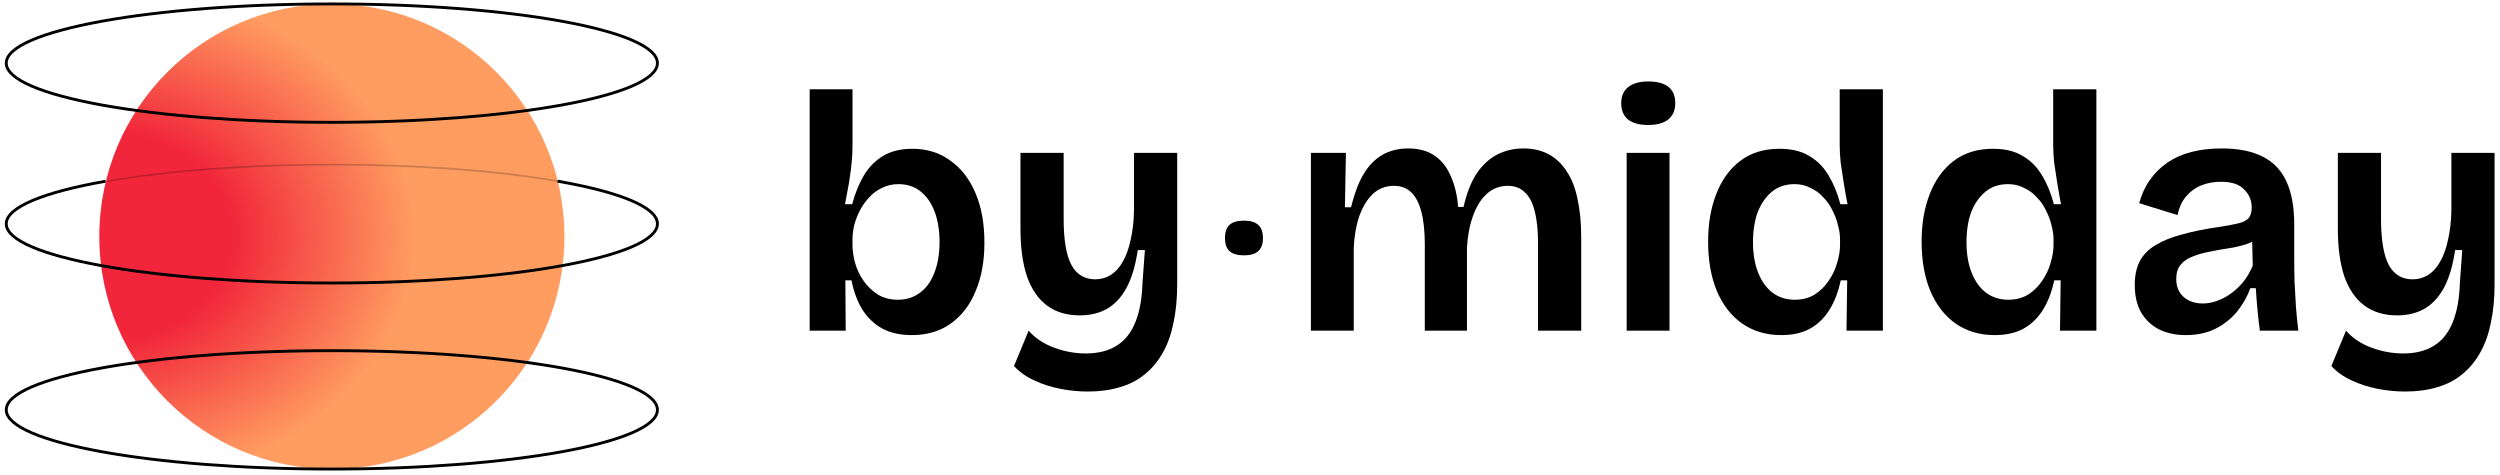
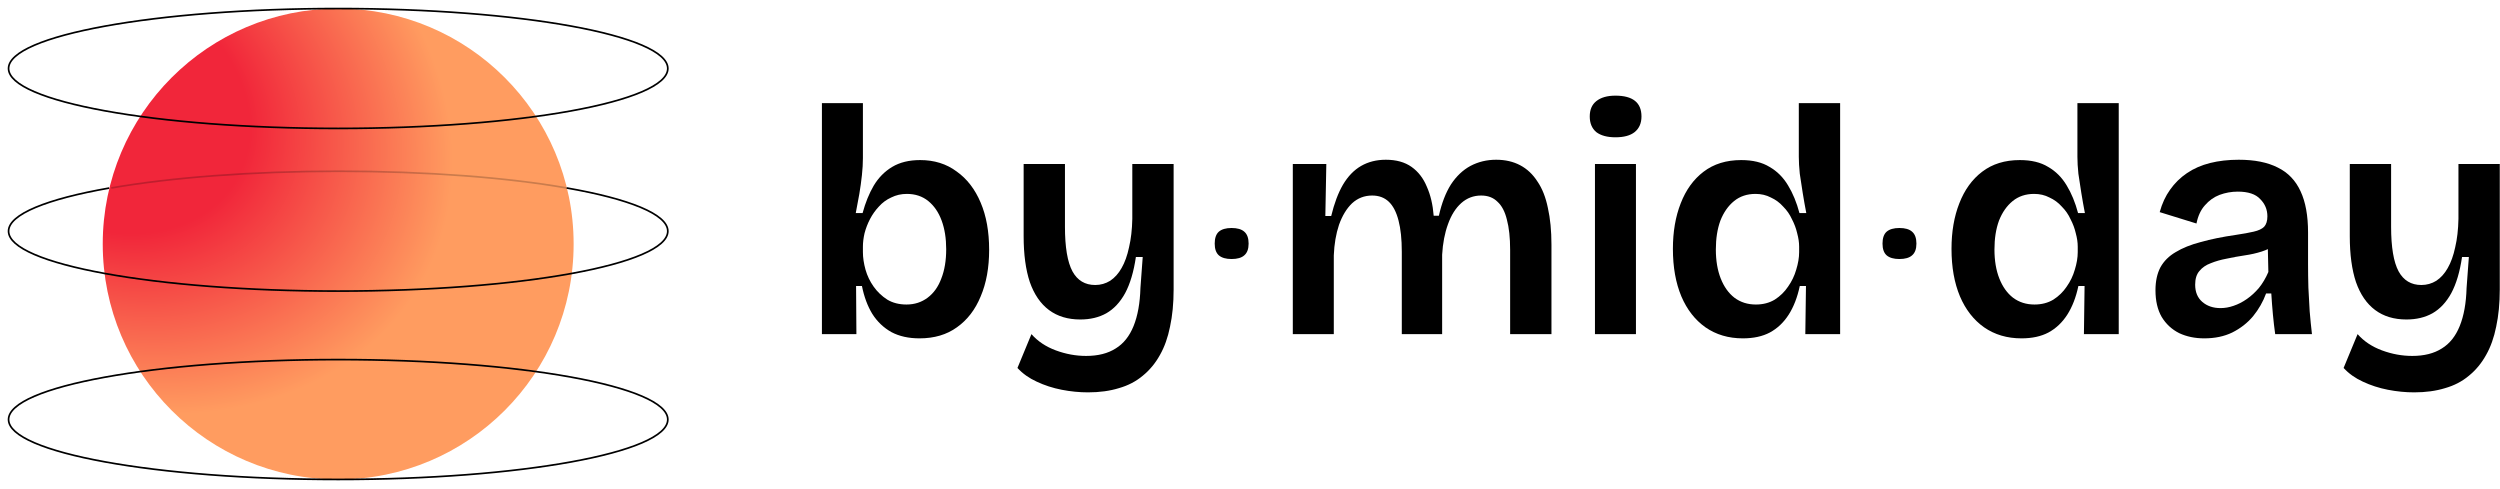
- <svg xmlns="http://www.w3.org/2000/svg" width="258" height="49" viewBox="0 0 258 49" fill="none">
-   <circle cx="34.248" cy="24.406" r="24" fill="url(#paint0_radial_528_4714)" />
-   <ellipse cx="34.246" cy="6.515" rx="33.6" ry="6.109" stroke="black" stroke-width="0.3" />
-   <path d="M10.901 18.703C4.578 19.814 0.646 21.372 0.646 23.097C0.646 26.471 15.69 29.206 34.246 29.206C52.803 29.206 67.847 26.471 67.847 23.097C67.847 21.367 63.891 19.805 57.535 18.694" stroke="black" stroke-width="0.3" />
-   <path opacity="0.21" d="M34.247 16.988C43.289 16.988 51.496 17.637 57.536 18.694M34.409 16.988C25.367 16.988 17.159 17.637 11.12 18.694" stroke="black" stroke-width="0.175" />
-   <ellipse cx="34.246" cy="42.297" rx="33.6" ry="6.109" stroke="black" stroke-width="0.3" />
-   <path d="M94.083 34.582C92.913 34.582 91.907 34.359 91.065 33.915C90.223 33.447 89.533 32.792 88.995 31.95C88.481 31.108 88.106 30.102 87.872 28.933H87.241L87.276 34.126H83.557V9.213H87.978V15.143C87.978 15.704 87.943 16.313 87.872 16.968C87.802 17.623 87.709 18.301 87.592 19.003C87.475 19.681 87.346 20.371 87.206 21.073H87.943C88.247 19.95 88.644 18.968 89.136 18.125C89.65 17.26 90.317 16.582 91.136 16.09C91.954 15.599 92.96 15.354 94.153 15.354C95.674 15.354 96.984 15.763 98.083 16.582C99.206 17.377 100.071 18.5 100.679 19.95C101.288 21.377 101.592 23.073 101.592 25.038C101.592 26.956 101.288 28.628 100.679 30.055C100.095 31.482 99.241 32.593 98.118 33.389C97.019 34.184 95.674 34.582 94.083 34.582ZM92.679 30.933C93.545 30.933 94.305 30.687 94.96 30.196C95.615 29.704 96.106 29.014 96.434 28.125C96.785 27.237 96.96 26.184 96.96 24.968C96.96 23.798 96.796 22.769 96.469 21.88C96.141 20.991 95.662 20.289 95.03 19.775C94.399 19.26 93.627 19.003 92.715 19.003C92.106 19.003 91.545 19.131 91.03 19.389C90.516 19.623 90.071 19.95 89.697 20.371C89.323 20.769 89.007 21.213 88.75 21.704C88.492 22.196 88.293 22.71 88.153 23.248C88.036 23.763 87.978 24.242 87.978 24.687V25.283C87.978 25.868 88.071 26.5 88.258 27.178C88.445 27.833 88.738 28.441 89.136 29.003C89.533 29.564 90.025 30.032 90.609 30.406C91.194 30.757 91.884 30.933 92.679 30.933Z" fill="black" />
-   <path d="M112.259 40.406C111.324 40.406 110.376 40.313 109.417 40.126C108.458 39.938 107.557 39.646 106.715 39.248C105.897 38.874 105.207 38.383 104.645 37.775L106.154 34.126C106.832 34.898 107.71 35.482 108.786 35.88C109.862 36.278 110.949 36.476 112.049 36.476C113.335 36.476 114.4 36.207 115.242 35.669C116.084 35.155 116.727 34.348 117.171 33.248C117.616 32.149 117.862 30.78 117.908 29.143L118.154 25.81H117.417C117.183 27.4 116.797 28.699 116.259 29.704C115.721 30.687 115.043 31.412 114.224 31.88C113.429 32.324 112.493 32.547 111.417 32.547C110.084 32.547 108.961 32.207 108.049 31.529C107.136 30.851 106.446 29.845 105.979 28.512C105.534 27.178 105.312 25.529 105.312 23.564V15.775H109.768V22.547C109.768 24.745 110.037 26.348 110.575 27.354C111.113 28.336 111.932 28.827 113.031 28.827C113.616 28.827 114.154 28.675 114.645 28.371C115.136 28.044 115.546 27.587 115.873 27.003C116.224 26.395 116.493 25.646 116.68 24.757C116.891 23.868 117.008 22.851 117.031 21.704V15.775H121.487V29.319C121.487 30.792 121.359 32.126 121.101 33.319C120.867 34.488 120.505 35.506 120.014 36.371C119.522 37.26 118.902 38.009 118.154 38.617C117.429 39.225 116.575 39.669 115.593 39.95C114.61 40.254 113.499 40.406 112.259 40.406Z" fill="black" />
-   <path d="M128.366 26.353C127.717 26.353 127.226 26.211 126.894 25.926C126.577 25.641 126.419 25.19 126.419 24.573C126.419 23.94 126.577 23.481 126.894 23.196C127.226 22.911 127.717 22.769 128.366 22.769C129.03 22.769 129.521 22.911 129.837 23.196C130.169 23.481 130.336 23.94 130.336 24.573C130.336 25.19 130.169 25.641 129.837 25.926C129.521 26.211 129.03 26.353 128.366 26.353Z" fill="black" />
-   <path d="M135.285 34.126V15.775H138.899L138.794 21.389H139.426C139.753 20.032 140.174 18.909 140.689 18.02C141.227 17.108 141.882 16.43 142.654 15.985C143.426 15.541 144.314 15.319 145.32 15.319C146.443 15.319 147.367 15.576 148.092 16.09C148.817 16.605 149.367 17.319 149.741 18.231C150.139 19.12 150.385 20.161 150.478 21.354H151.04C151.344 19.997 151.776 18.874 152.338 17.985C152.923 17.096 153.624 16.43 154.443 15.985C155.285 15.541 156.209 15.319 157.215 15.319C158.198 15.319 159.063 15.517 159.812 15.915C160.56 16.313 161.18 16.898 161.671 17.669C162.186 18.418 162.56 19.365 162.794 20.512C163.051 21.658 163.18 22.979 163.18 24.476V34.126H158.724V25.038C158.724 23.728 158.607 22.64 158.373 21.775C158.162 20.909 157.823 20.266 157.355 19.845C156.911 19.4 156.326 19.178 155.601 19.178C154.782 19.178 154.069 19.447 153.461 19.985C152.852 20.523 152.373 21.283 152.022 22.266C151.671 23.225 151.461 24.324 151.39 25.564V34.126H147.04V25.248C147.04 23.892 146.923 22.769 146.689 21.88C146.455 20.968 146.104 20.289 145.636 19.845C145.168 19.4 144.572 19.178 143.847 19.178C143.005 19.178 142.279 19.459 141.671 20.02C141.086 20.582 140.619 21.354 140.268 22.336C139.94 23.319 139.753 24.418 139.706 25.634V34.126H135.285Z" fill="black" />
-   <path d="M167.872 34.126V15.775H172.293V34.126H167.872ZM170.082 12.898C169.193 12.898 168.503 12.71 168.012 12.336C167.544 11.938 167.31 11.377 167.31 10.652C167.31 9.927 167.544 9.377 168.012 9.003C168.503 8.605 169.193 8.406 170.082 8.406C171.018 8.406 171.72 8.593 172.187 8.968C172.655 9.342 172.889 9.903 172.889 10.652C172.889 11.377 172.643 11.938 172.152 12.336C171.684 12.71 170.994 12.898 170.082 12.898Z" fill="black" />
-   <path d="M183.822 34.582C182.278 34.582 180.933 34.184 179.787 33.389C178.664 32.593 177.798 31.482 177.19 30.055C176.582 28.605 176.278 26.898 176.278 24.933C176.278 23.085 176.559 21.447 177.12 20.02C177.681 18.57 178.5 17.436 179.576 16.617C180.675 15.775 182.032 15.354 183.646 15.354C184.886 15.354 185.904 15.599 186.699 16.09C187.518 16.558 188.184 17.225 188.699 18.09C189.213 18.933 189.623 19.927 189.927 21.073H190.664C190.523 20.348 190.395 19.623 190.278 18.898C190.161 18.172 190.056 17.482 189.962 16.827C189.892 16.149 189.857 15.541 189.857 15.003V9.213H194.313V34.126H190.559L190.629 28.933H189.962C189.705 30.149 189.307 31.178 188.769 32.02C188.231 32.862 187.553 33.506 186.734 33.95C185.939 34.371 184.968 34.582 183.822 34.582ZM185.225 30.933C185.997 30.933 186.675 30.757 187.26 30.406C187.845 30.032 188.325 29.564 188.699 29.003C189.097 28.441 189.389 27.833 189.576 27.178C189.787 26.5 189.892 25.868 189.892 25.283V24.687C189.892 24.242 189.822 23.763 189.681 23.248C189.564 22.734 189.377 22.231 189.12 21.74C188.886 21.225 188.57 20.769 188.173 20.371C187.798 19.95 187.354 19.623 186.839 19.389C186.348 19.131 185.798 19.003 185.19 19.003C184.278 19.003 183.506 19.26 182.874 19.775C182.243 20.289 181.752 20.991 181.401 21.88C181.073 22.769 180.909 23.81 180.909 25.003C180.909 26.196 181.085 27.237 181.436 28.125C181.787 29.014 182.278 29.704 182.909 30.196C183.564 30.687 184.336 30.933 185.225 30.933Z" fill="black" />
-   <path d="M205.854 34.582C204.31 34.582 202.965 34.184 201.819 33.389C200.696 32.593 199.831 31.482 199.223 30.055C198.615 28.605 198.31 26.898 198.31 24.933C198.31 23.085 198.591 21.447 199.153 20.02C199.714 18.57 200.533 17.436 201.609 16.617C202.708 15.775 204.065 15.354 205.679 15.354C206.919 15.354 207.936 15.599 208.731 16.09C209.55 16.558 210.217 17.225 210.731 18.09C211.246 18.933 211.655 19.927 211.96 21.073H212.696C212.556 20.348 212.427 19.623 212.31 18.898C212.193 18.172 212.088 17.482 211.995 16.827C211.924 16.149 211.889 15.541 211.889 15.003V9.213H216.346V34.126H212.591L212.661 28.933H211.995C211.737 30.149 211.34 31.178 210.802 32.02C210.264 32.862 209.585 33.506 208.767 33.95C207.971 34.371 207 34.582 205.854 34.582ZM207.258 30.933C208.03 30.933 208.708 30.757 209.293 30.406C209.878 30.032 210.357 29.564 210.731 29.003C211.129 28.441 211.422 27.833 211.609 27.178C211.819 26.5 211.924 25.868 211.924 25.283V24.687C211.924 24.242 211.854 23.763 211.714 23.248C211.597 22.734 211.41 22.231 211.153 21.74C210.919 21.225 210.603 20.769 210.205 20.371C209.831 19.95 209.386 19.623 208.872 19.389C208.381 19.131 207.831 19.003 207.223 19.003C206.31 19.003 205.539 19.26 204.907 19.775C204.275 20.289 203.784 20.991 203.433 21.88C203.106 22.769 202.942 23.81 202.942 25.003C202.942 26.196 203.117 27.237 203.468 28.125C203.819 29.014 204.31 29.704 204.942 30.196C205.597 30.687 206.369 30.933 207.258 30.933Z" fill="black" />
-   <path d="M225.571 34.582C224.565 34.582 223.665 34.395 222.869 34.02C222.074 33.623 221.442 33.038 220.975 32.266C220.53 31.494 220.308 30.535 220.308 29.389C220.308 28.43 220.483 27.611 220.834 26.933C221.209 26.254 221.758 25.704 222.483 25.283C223.209 24.839 224.109 24.476 225.185 24.196C226.261 23.892 227.524 23.634 228.975 23.424C229.77 23.307 230.413 23.19 230.904 23.073C231.419 22.956 231.793 22.78 232.027 22.547C232.261 22.289 232.378 21.915 232.378 21.424C232.378 20.699 232.121 20.079 231.606 19.564C231.115 19.026 230.308 18.757 229.185 18.757C228.507 18.757 227.852 18.874 227.22 19.108C226.612 19.342 226.086 19.716 225.641 20.231C225.197 20.722 224.893 21.377 224.729 22.196L220.764 20.968C221.021 20.032 221.396 19.225 221.887 18.547C222.378 17.845 222.986 17.248 223.711 16.757C224.437 16.266 225.267 15.903 226.203 15.669C227.138 15.435 228.168 15.319 229.29 15.319C230.998 15.319 232.402 15.599 233.501 16.161C234.6 16.699 235.419 17.552 235.957 18.722C236.495 19.868 236.764 21.354 236.764 23.178V26.617C236.764 27.412 236.776 28.242 236.799 29.108C236.846 29.95 236.893 30.804 236.94 31.669C237.01 32.511 237.092 33.33 237.185 34.126H233.22C233.127 33.471 233.045 32.769 232.975 32.02C232.904 31.272 232.846 30.512 232.799 29.74H232.238C231.91 30.628 231.442 31.447 230.834 32.196C230.226 32.921 229.478 33.506 228.589 33.95C227.723 34.371 226.717 34.582 225.571 34.582ZM227.326 31.319C227.793 31.319 228.261 31.237 228.729 31.073C229.22 30.909 229.7 30.664 230.168 30.336C230.635 30.009 231.068 29.611 231.466 29.143C231.864 28.652 232.203 28.079 232.483 27.424L232.413 24.301L233.255 24.441C232.858 24.769 232.366 25.026 231.782 25.213C231.197 25.4 230.577 25.541 229.922 25.634C229.29 25.728 228.647 25.845 227.992 25.985C227.361 26.102 226.787 26.266 226.273 26.476C225.758 26.664 225.349 26.944 225.045 27.319C224.741 27.669 224.589 28.161 224.589 28.792C224.589 29.587 224.846 30.207 225.361 30.652C225.875 31.096 226.53 31.319 227.326 31.319Z" fill="black" />
-   <path d="M248.212 40.406C247.276 40.406 246.329 40.313 245.37 40.126C244.411 39.938 243.51 39.646 242.668 39.248C241.849 38.874 241.159 38.383 240.598 37.775L242.107 34.126C242.785 34.898 243.662 35.482 244.738 35.88C245.814 36.278 246.902 36.476 248.002 36.476C249.288 36.476 250.352 36.207 251.194 35.669C252.037 35.155 252.68 34.348 253.124 33.248C253.569 32.149 253.814 30.78 253.861 29.143L254.107 25.81H253.37C253.136 27.4 252.75 28.699 252.212 29.704C251.674 30.687 250.996 31.412 250.177 31.88C249.382 32.324 248.446 32.547 247.37 32.547C246.037 32.547 244.914 32.207 244.002 31.529C243.089 30.851 242.399 29.845 241.931 28.512C241.487 27.178 241.265 25.529 241.265 23.564V15.775H245.721V22.547C245.721 24.745 245.99 26.348 246.528 27.354C247.066 28.336 247.885 28.827 248.984 28.827C249.569 28.827 250.107 28.675 250.598 28.371C251.089 28.044 251.499 27.587 251.826 27.003C252.177 26.395 252.446 25.646 252.633 24.757C252.844 23.868 252.961 22.851 252.984 21.704V15.775H257.44V29.319C257.44 30.792 257.311 32.126 257.054 33.319C256.82 34.488 256.458 35.506 255.966 36.371C255.475 37.26 254.855 38.009 254.107 38.617C253.382 39.225 252.528 39.669 251.545 39.95C250.563 40.254 249.452 40.406 248.212 40.406Z" fill="black" />
+ <svg xmlns="http://www.w3.org/2000/svg" width="292" height="57" viewBox="0 0 292 57" fill="none">
+   <circle cx="39.5" cy="28.5" r="27.5" fill="url(#paint0_radial_533_1538)" />
+   <ellipse cx="39.5" cy="8" rx="38.5" ry="7" stroke="black" stroke-width="0.2" />
+   <path d="M12.75 21.966C5.505 23.238 1 25.024 1 27C1 30.866 18.237 34 39.5 34C60.763 34 78 30.866 78 27C78 25.018 73.468 23.228 66.185 21.954" stroke="black" stroke-width="0.2" />
+   <path opacity="0.21" d="M39.5 20C49.861 20 59.265 20.744 66.186 21.954M39.685 20C29.325 20 19.921 20.744 13 21.954" stroke="black" stroke-width="0.2" />
+   <ellipse cx="39.5" cy="49" rx="38.5" ry="7" stroke="black" stroke-width="0.2" />
+   <path d="M107.4 39.52C106.133 39.52 105.044 39.279 104.132 38.798C103.22 38.291 102.473 37.582 101.89 36.67C101.333 35.758 100.927 34.669 100.674 33.402H99.99L100.028 39.026H96V12.046H100.788V18.468C100.788 19.076 100.75 19.735 100.674 20.444C100.598 21.153 100.497 21.888 100.37 22.648C100.243 23.383 100.104 24.13 99.952 24.89H100.75C101.079 23.674 101.51 22.61 102.042 21.698C102.599 20.761 103.321 20.026 104.208 19.494C105.095 18.962 106.184 18.696 107.476 18.696C109.123 18.696 110.541 19.139 111.732 20.026C112.948 20.887 113.885 22.103 114.544 23.674C115.203 25.219 115.532 27.056 115.532 29.184C115.532 31.261 115.203 33.073 114.544 34.618C113.911 36.163 112.986 37.367 111.77 38.228C110.579 39.089 109.123 39.52 107.4 39.52ZM105.88 35.568C106.817 35.568 107.641 35.302 108.35 34.77C109.059 34.238 109.591 33.491 109.946 32.528C110.326 31.565 110.516 30.425 110.516 29.108C110.516 27.841 110.339 26.727 109.984 25.764C109.629 24.801 109.11 24.041 108.426 23.484C107.742 22.927 106.906 22.648 105.918 22.648C105.259 22.648 104.651 22.787 104.094 23.066C103.537 23.319 103.055 23.674 102.65 24.13C102.245 24.561 101.903 25.042 101.624 25.574C101.345 26.106 101.13 26.663 100.978 27.246C100.851 27.803 100.788 28.323 100.788 28.804V29.45C100.788 30.083 100.889 30.767 101.092 31.502C101.295 32.211 101.611 32.87 102.042 33.478C102.473 34.086 103.005 34.593 103.638 34.998C104.271 35.378 105.019 35.568 105.88 35.568Z" fill="black" />
+   <path d="M127.085 45.828C126.072 45.828 125.046 45.727 124.007 45.524C122.968 45.321 121.993 45.005 121.081 44.574C120.194 44.169 119.447 43.637 118.839 42.978L120.473 39.026C121.208 39.862 122.158 40.495 123.323 40.926C124.488 41.357 125.666 41.572 126.857 41.572C128.25 41.572 129.403 41.281 130.315 40.698C131.227 40.141 131.924 39.267 132.405 38.076C132.886 36.885 133.152 35.403 133.203 33.63L133.469 30.02H132.671C132.418 31.743 132 33.149 131.417 34.238C130.834 35.302 130.1 36.087 129.213 36.594C128.352 37.075 127.338 37.316 126.173 37.316C124.729 37.316 123.513 36.949 122.525 36.214C121.537 35.479 120.79 34.39 120.283 32.946C119.802 31.502 119.561 29.716 119.561 27.588V19.152H124.387V26.486C124.387 28.867 124.678 30.603 125.261 31.692C125.844 32.756 126.73 33.288 127.921 33.288C128.554 33.288 129.137 33.123 129.669 32.794C130.201 32.439 130.644 31.945 130.999 31.312C131.379 30.653 131.67 29.843 131.873 28.88C132.101 27.917 132.228 26.815 132.253 25.574V19.152H137.079V33.82C137.079 35.416 136.94 36.86 136.661 38.152C136.408 39.419 136.015 40.521 135.483 41.458C134.951 42.421 134.28 43.231 133.469 43.89C132.684 44.549 131.759 45.03 130.695 45.334C129.631 45.663 128.428 45.828 127.085 45.828Z" fill="black" />
+   <path d="M143.846 30.254C143.19 30.254 142.694 30.11 142.358 29.822C142.038 29.534 141.878 29.078 141.878 28.454C141.878 27.814 142.038 27.35 142.358 27.062C142.694 26.774 143.19 26.63 143.846 26.63C144.518 26.63 145.014 26.774 145.334 27.062C145.67 27.35 145.838 27.814 145.838 28.454C145.838 29.078 145.67 29.534 145.334 29.822C145.014 30.11 144.518 30.254 143.846 30.254Z" fill="black" />
+   <path d="M151 39.026V19.152H154.914L154.8 25.232H155.484C155.839 23.763 156.295 22.547 156.852 21.584C157.435 20.596 158.144 19.861 158.98 19.38C159.816 18.899 160.779 18.658 161.868 18.658C163.084 18.658 164.085 18.937 164.87 19.494C165.655 20.051 166.251 20.824 166.656 21.812C167.087 22.775 167.353 23.902 167.454 25.194H168.062C168.391 23.725 168.86 22.509 169.468 21.546C170.101 20.583 170.861 19.861 171.748 19.38C172.66 18.899 173.661 18.658 174.75 18.658C175.814 18.658 176.751 18.873 177.562 19.304C178.373 19.735 179.044 20.368 179.576 21.204C180.133 22.015 180.539 23.041 180.792 24.282C181.071 25.523 181.21 26.955 181.21 28.576V39.026H176.384V29.184C176.384 27.765 176.257 26.587 176.004 25.65C175.776 24.713 175.409 24.016 174.902 23.56C174.421 23.079 173.787 22.838 173.002 22.838C172.115 22.838 171.343 23.129 170.684 23.712C170.025 24.295 169.506 25.118 169.126 26.182C168.746 27.221 168.518 28.411 168.442 29.754V39.026H163.73V29.412C163.73 27.943 163.603 26.727 163.35 25.764C163.097 24.776 162.717 24.041 162.21 23.56C161.703 23.079 161.057 22.838 160.272 22.838C159.36 22.838 158.575 23.142 157.916 23.75C157.283 24.358 156.776 25.194 156.396 26.258C156.041 27.322 155.839 28.513 155.788 29.83V39.026H151Z" fill="black" />
+   <path d="M186.291 39.026V19.152H191.079V39.026H186.291ZM188.685 16.036C187.722 16.036 186.975 15.833 186.443 15.428C185.936 14.997 185.683 14.389 185.683 13.604C185.683 12.819 185.936 12.223 186.443 11.818C186.975 11.387 187.722 11.172 188.685 11.172C189.698 11.172 190.458 11.375 190.965 11.78C191.472 12.185 191.725 12.793 191.725 13.604C191.725 14.389 191.459 14.997 190.927 15.428C190.42 15.833 189.673 16.036 188.685 16.036Z" fill="black" />
+   <path d="M203.565 39.52C201.893 39.52 200.436 39.089 199.195 38.228C197.979 37.367 197.042 36.163 196.383 34.618C195.724 33.047 195.395 31.198 195.395 29.07C195.395 27.069 195.699 25.295 196.307 23.75C196.915 22.179 197.802 20.951 198.967 20.064C200.158 19.152 201.627 18.696 203.375 18.696C204.718 18.696 205.82 18.962 206.681 19.494C207.568 20.001 208.29 20.723 208.847 21.66C209.404 22.572 209.848 23.649 210.177 24.89H210.975C210.823 24.105 210.684 23.319 210.557 22.534C210.43 21.749 210.316 21.001 210.215 20.292C210.139 19.557 210.101 18.899 210.101 18.316V12.046H214.927V39.026H210.861L210.937 33.402H210.215C209.936 34.719 209.506 35.834 208.923 36.746C208.34 37.658 207.606 38.355 206.719 38.836C205.858 39.292 204.806 39.52 203.565 39.52ZM205.085 35.568C205.921 35.568 206.656 35.378 207.289 34.998C207.922 34.593 208.442 34.086 208.847 33.478C209.278 32.87 209.594 32.211 209.797 31.502C210.025 30.767 210.139 30.083 210.139 29.45V28.804C210.139 28.323 210.063 27.803 209.911 27.246C209.784 26.689 209.582 26.144 209.303 25.612C209.05 25.055 208.708 24.561 208.277 24.13C207.872 23.674 207.39 23.319 206.833 23.066C206.301 22.787 205.706 22.648 205.047 22.648C204.059 22.648 203.223 22.927 202.539 23.484C201.855 24.041 201.323 24.801 200.943 25.764C200.588 26.727 200.411 27.854 200.411 29.146C200.411 30.438 200.601 31.565 200.981 32.528C201.361 33.491 201.893 34.238 202.577 34.77C203.286 35.302 204.122 35.568 205.085 35.568Z" fill="black" />
+   <path d="M221.846 30.254C221.19 30.254 220.694 30.11 220.358 29.822C220.038 29.534 219.878 29.078 219.878 28.454C219.878 27.814 220.038 27.35 220.358 27.062C220.694 26.774 221.19 26.63 221.846 26.63C222.518 26.63 223.014 26.774 223.334 27.062C223.67 27.35 223.838 27.814 223.838 28.454C223.838 29.078 223.67 29.534 223.334 29.822C223.014 30.11 222.518 30.254 221.846 30.254Z" fill="black" />
+   <path d="M236.106 39.52C234.434 39.52 232.977 39.089 231.736 38.228C230.52 37.367 229.583 36.163 228.924 34.618C228.265 33.047 227.936 31.198 227.936 29.07C227.936 27.069 228.24 25.295 228.848 23.75C229.456 22.179 230.343 20.951 231.508 20.064C232.699 19.152 234.168 18.696 235.916 18.696C237.259 18.696 238.361 18.962 239.222 19.494C240.109 20.001 240.831 20.723 241.388 21.66C241.945 22.572 242.389 23.649 242.718 24.89H243.516C243.364 24.105 243.225 23.319 243.098 22.534C242.971 21.749 242.857 21.001 242.756 20.292C242.68 19.557 242.642 18.899 242.642 18.316V12.046H247.468V39.026H243.402L243.478 33.402H242.756C242.477 34.719 242.047 35.834 241.464 36.746C240.881 37.658 240.147 38.355 239.26 38.836C238.399 39.292 237.347 39.52 236.106 39.52ZM237.626 35.568C238.462 35.568 239.197 35.378 239.83 34.998C240.463 34.593 240.983 34.086 241.388 33.478C241.819 32.87 242.135 32.211 242.338 31.502C242.566 30.767 242.68 30.083 242.68 29.45V28.804C242.68 28.323 242.604 27.803 242.452 27.246C242.325 26.689 242.123 26.144 241.844 25.612C241.591 25.055 241.249 24.561 240.818 24.13C240.413 23.674 239.931 23.319 239.374 23.066C238.842 22.787 238.247 22.648 237.588 22.648C236.6 22.648 235.764 22.927 235.08 23.484C234.396 24.041 233.864 24.801 233.484 25.764C233.129 26.727 232.952 27.854 232.952 29.146C232.952 30.438 233.142 31.565 233.522 32.528C233.902 33.491 234.434 34.238 235.118 34.77C235.827 35.302 236.663 35.568 237.626 35.568Z" fill="black" />
+   <path d="M257.459 39.52C256.37 39.52 255.395 39.317 254.533 38.912C253.672 38.481 252.988 37.848 252.481 37.012C252 36.176 251.759 35.137 251.759 33.896C251.759 32.857 251.949 31.971 252.329 31.236C252.735 30.501 253.33 29.906 254.115 29.45C254.901 28.969 255.876 28.576 257.041 28.272C258.207 27.943 259.575 27.664 261.145 27.436C262.007 27.309 262.703 27.183 263.235 27.056C263.793 26.929 264.198 26.739 264.451 26.486C264.705 26.207 264.831 25.802 264.831 25.27C264.831 24.485 264.553 23.813 263.995 23.256C263.463 22.673 262.589 22.382 261.373 22.382C260.639 22.382 259.929 22.509 259.245 22.762C258.587 23.015 258.017 23.421 257.535 23.978C257.054 24.51 256.725 25.219 256.547 26.106L252.253 24.776C252.532 23.763 252.937 22.889 253.469 22.154C254.001 21.394 254.66 20.748 255.445 20.216C256.231 19.684 257.13 19.291 258.143 19.038C259.157 18.785 260.271 18.658 261.487 18.658C263.337 18.658 264.857 18.962 266.047 19.57C267.238 20.153 268.125 21.077 268.707 22.344C269.29 23.585 269.581 25.194 269.581 27.17V30.894C269.581 31.755 269.594 32.655 269.619 33.592C269.67 34.504 269.721 35.429 269.771 36.366C269.847 37.278 269.936 38.165 270.037 39.026H265.743C265.642 38.317 265.553 37.557 265.477 36.746C265.401 35.935 265.338 35.112 265.287 34.276H264.679C264.325 35.239 263.818 36.125 263.159 36.936C262.501 37.721 261.69 38.355 260.727 38.836C259.79 39.292 258.701 39.52 257.459 39.52ZM259.359 35.986C259.866 35.986 260.373 35.897 260.879 35.72C261.411 35.543 261.931 35.277 262.437 34.922C262.944 34.567 263.413 34.137 263.843 33.63C264.274 33.098 264.641 32.477 264.945 31.768L264.869 28.386L265.781 28.538C265.351 28.893 264.819 29.171 264.185 29.374C263.552 29.577 262.881 29.729 262.171 29.83C261.487 29.931 260.791 30.058 260.081 30.21C259.397 30.337 258.777 30.514 258.219 30.742C257.662 30.945 257.219 31.249 256.889 31.654C256.56 32.034 256.395 32.566 256.395 33.25C256.395 34.111 256.674 34.783 257.231 35.264C257.789 35.745 258.498 35.986 259.359 35.986Z" fill="black" />
+   <path d="M281.979 45.828C280.966 45.828 279.94 45.727 278.901 45.524C277.863 45.321 276.887 45.005 275.975 44.574C275.089 44.169 274.341 43.637 273.733 42.978L275.367 39.026C276.102 39.862 277.052 40.495 278.217 40.926C279.383 41.357 280.561 41.572 281.751 41.572C283.145 41.572 284.297 41.281 285.209 40.698C286.121 40.141 286.818 39.267 287.299 38.076C287.781 36.885 288.047 35.403 288.097 33.63L288.363 30.02H287.565C287.312 31.743 286.894 33.149 286.311 34.238C285.729 35.302 284.994 36.087 284.107 36.594C283.246 37.075 282.233 37.316 281.067 37.316C279.623 37.316 278.407 36.949 277.419 36.214C276.431 35.479 275.684 34.39 275.177 32.946C274.696 31.502 274.455 29.716 274.455 27.588V19.152H279.281V26.486C279.281 28.867 279.573 30.603 280.155 31.692C280.738 32.756 281.625 33.288 282.815 33.288C283.449 33.288 284.031 33.123 284.563 32.794C285.095 32.439 285.539 31.945 285.893 31.312C286.273 30.653 286.565 29.843 286.767 28.88C286.995 27.917 287.122 26.815 287.147 25.574V19.152H291.973V33.82C291.973 35.416 291.834 36.86 291.555 38.152C291.302 39.419 290.909 40.521 290.377 41.458C289.845 42.421 289.174 43.231 288.363 43.89C287.578 44.549 286.653 45.03 285.589 45.334C284.525 45.663 283.322 45.828 281.979 45.828Z" fill="black" />
  <defs>
-     <radialGradient id="paint0_radial_528_4714" cx="0" cy="0" r="1" gradientUnits="userSpaceOnUse" gradientTransform="translate(10.248 24.4063) scale(48 38.1412)">
+     <radialGradient id="paint0_radial_533_1538" cx="0" cy="0" r="1" gradientUnits="userSpaceOnUse" gradientTransform="translate(12 12) rotate(29.5944) scale(63.2516 50.2603)">
      <stop offset="0.284" stop-color="#F1263A" />
      <stop offset="0.677" stop-color="#FF9C60" />
    </radialGradient>
  </defs>
</svg>
